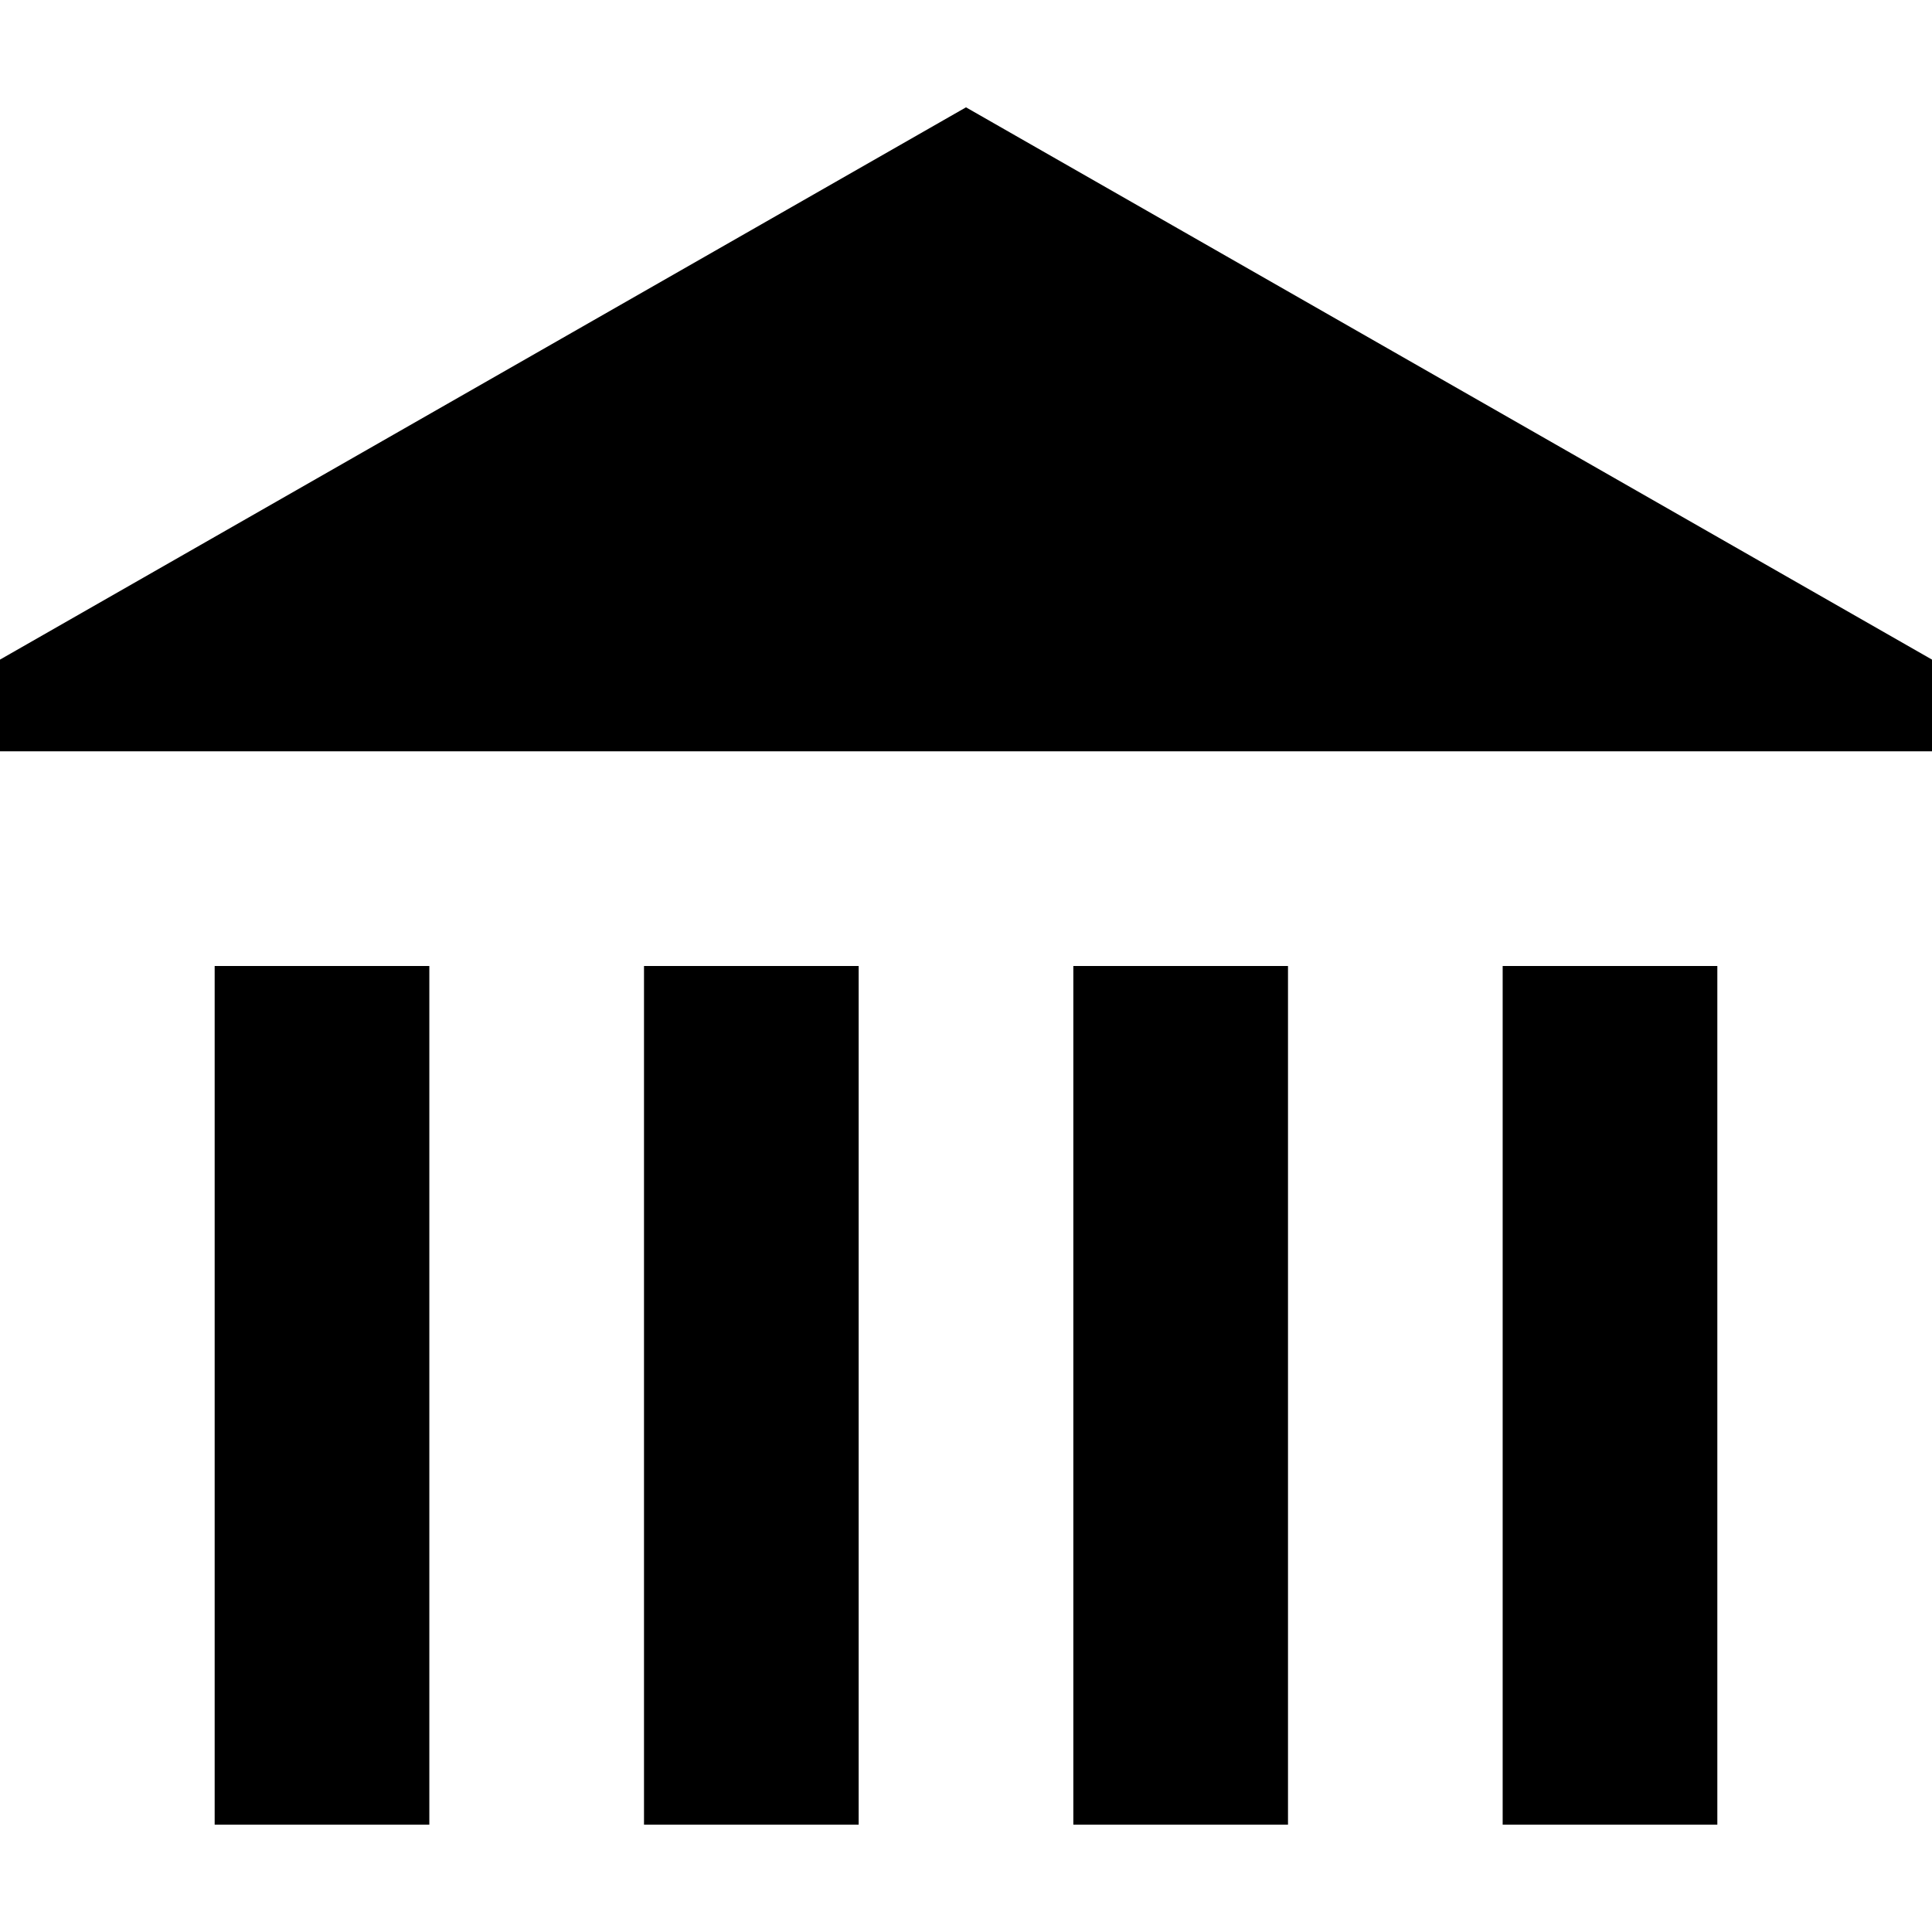
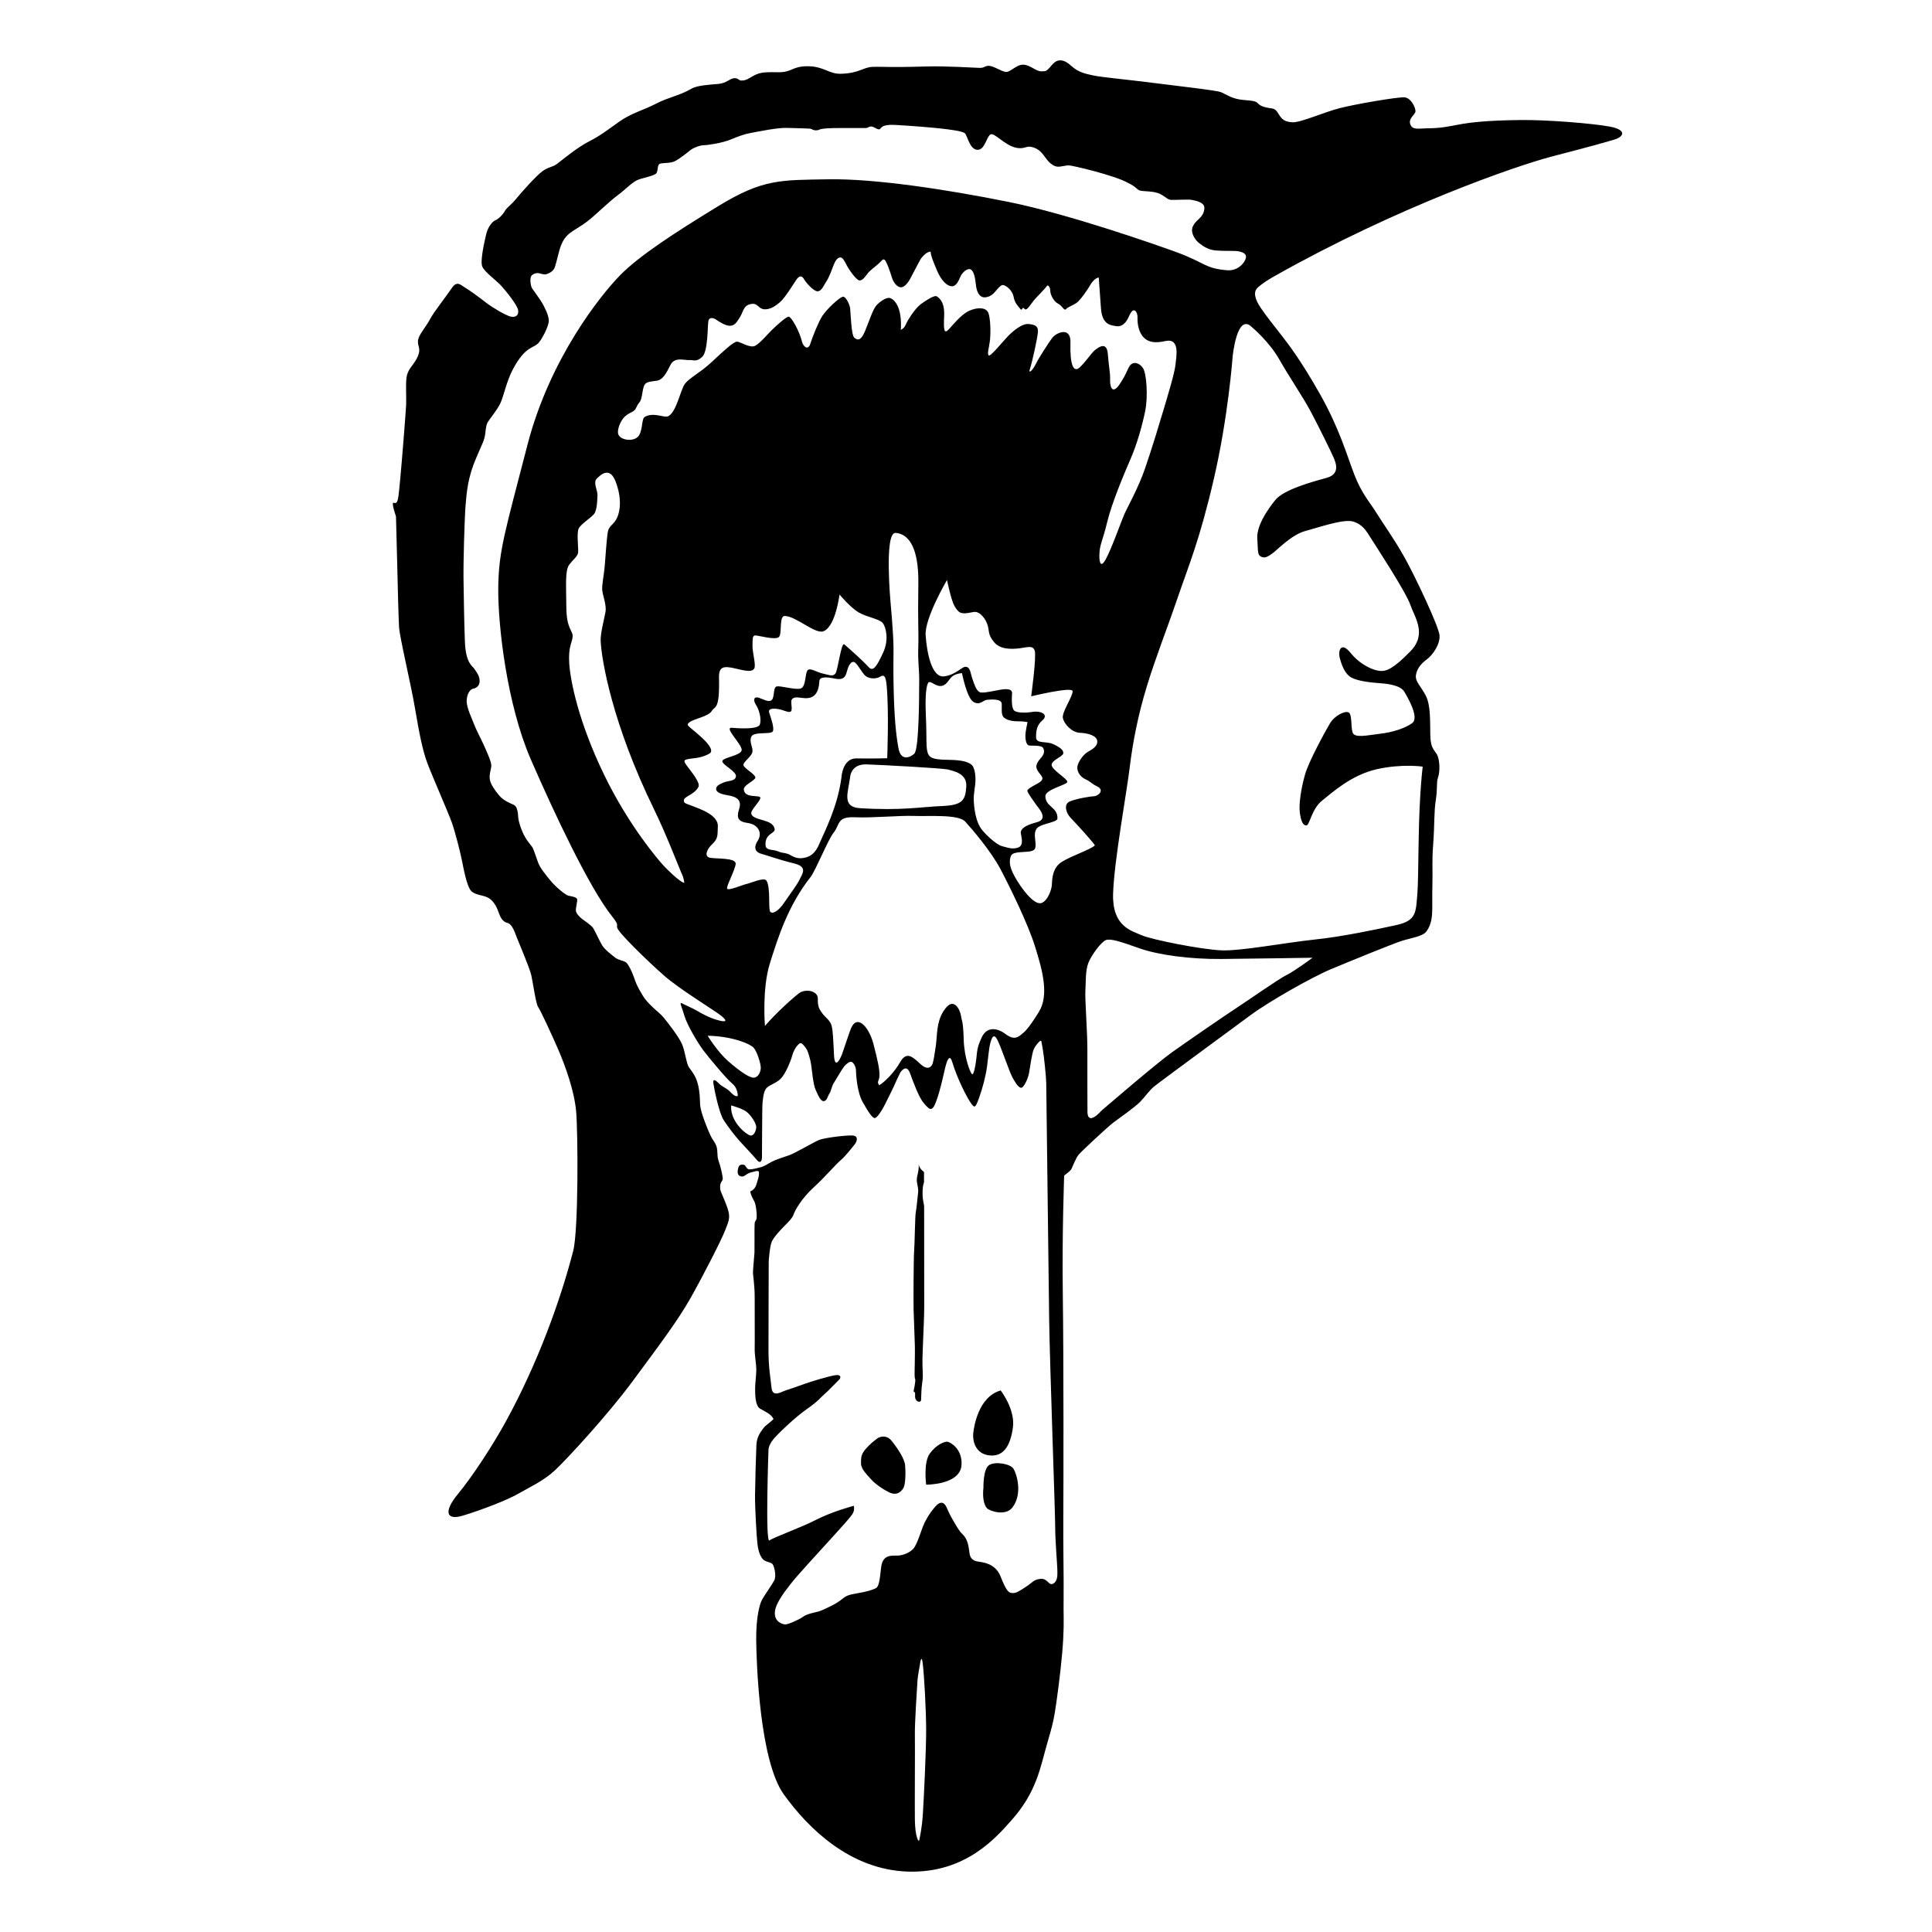
- <svg xmlns="http://www.w3.org/2000/svg" width="100%" height="100%" viewBox="0 0 512 512" version="1.1" xml:space="preserve" style="fill-rule:evenodd;clip-rule:evenodd;stroke-linejoin:round;stroke-miterlimit:1.414;">
+ <svg xmlns="http://www.w3.org/2000/svg" width="100%" height="100%" viewBox="0 0 512 512" version="1.1" xml:space="preserve" style="fill-rule:evenodd;clip-rule:evenodd;stroke-linejoin:round;stroke-miterlimit:2;">
  <rect id="safari-pinned-tab" x="0" y="0" width="512" height="512" style="fill:none;" />
-   <clipPath id="_clip1">
-     <rect x="0" y="0" width="512" height="512" />
-   </clipPath>
-   <g clip-path="url(#_clip1)">
-     <path id="OLL-logo" d="M56.889,483.556l56.889,0l0,-227.556l-56.889,0l0,227.556Zm113.778,0l56.889,0l0,-227.556l-56.889,0l0,227.556Zm113.777,0l56.889,0l0,-227.556l-56.889,0l0,227.556Zm113.778,0l56.889,0l0,-227.556l-56.889,0l0,227.556Zm-142.222,-455.112l-256,146.36l0,24.307l512,0l0,-24.307l-256,-146.36Z" style="fill-rule:nonzero;" />
+   <g id="safari-pinned-tab1">
+     <path id="LCO-black" d="M337.915,73.092c-1.461,0.824 -3.171,1.844 -4.558,3.077c-1.387,1.233 -0.701,3.206 0.674,5.296c1.376,2.089 3.492,4.711 5.384,7.147c1.893,2.435 5.257,6.733 10.422,15.884c5.165,9.15 7.12,16.215 9.082,21.301c1.961,5.086 4.151,7.356 5.776,10.007c1.625,2.651 4.728,6.932 7.504,11.886c2.777,4.953 9.157,18.405 9.3,20.745c0.142,2.341 -1.793,5.158 -3.44,6.357c-1.647,1.2 -2.672,2.68 -2.838,4.274c-0.166,1.593 1.3,2.74 2.634,5.308c1.334,2.569 1.109,7.034 1.188,10.372c0.078,3.337 0.824,3.731 1.673,5.047c0.848,1.315 0.981,4.614 0.339,6.367c-0.428,1.188 -0.061,2.797 -0.556,5.868c-0.495,3.072 -0.309,6.694 -0.686,11.636c-0.377,4.943 -0.093,6.441 -0.215,10.939c-0.175,6.458 0.5,9.31 -1.571,12.22c-0.964,1.356 -4.149,1.753 -6.541,2.52c-2.391,0.766 -13.558,5.318 -18.78,7.506c-5.222,2.188 -16.596,8.688 -21.266,12.152c-4.669,3.463 -24.236,17.802 -25.604,18.942c-1.368,1.14 -2.333,2.675 -3.694,4.063c-1.361,1.387 -5.387,4.22 -7.018,5.434c-1.63,1.214 -8.675,7.813 -9.312,8.601c-0.636,0.788 -1.576,3.123 -1.871,3.745c-0.295,0.623 -1.973,1.74 -1.938,1.776c0.036,0.036 -0.58,14.864 -0.346,31.712c0.233,16.849 0.186,52.434 0.129,58.892c-0.057,6.458 0.149,16.782 0.081,21.348c-0.068,4.566 0.151,6.133 -0.111,10.926c-0.263,4.794 -1.034,11.217 -1.737,16.215c-0.703,4.999 -0.958,6.096 -2.62,11.787c-1.662,5.692 -2.613,12.442 -9.401,20.004c-3.793,4.225 -11.923,14 -27.307,13.549c-15.385,-0.45 -26.532,-11.502 -32.965,-20.442c-6.433,-8.94 -7.264,-34.894 -7.324,-40.908c-0.06,-6.014 0.907,-9.49 1.497,-10.614c0.59,-1.124 2.682,-4.043 3.282,-5.201c0.601,-1.158 0.049,-3.655 -0.432,-4.292c-0.48,-0.637 -1.832,-0.526 -2.572,-1.324c-0.739,-0.797 -1.21,-2.144 -1.449,-4.097c-0.24,-1.953 -0.669,-9.697 -0.637,-12.874c0.031,-3.176 0.25,-11.083 0.365,-13.32c0.115,-2.236 1.143,-3.468 1.815,-4.389c0.672,-0.921 1.826,-1.483 2.729,-2.508c-0.751,-1.374 -2.187,-1.902 -3.588,-2.727c-1.4,-0.825 -1.295,-4.473 -1.294,-5.551c0,-1.079 0.322,-3.459 0.315,-4.811c-0.006,-1.352 -0.481,-4.049 -0.433,-5.489c0.048,-1.441 -0.017,-9.897 -0.001,-13.437c0.016,-3.539 -0.472,-5.948 -0.45,-6.944c0.023,-0.996 0.353,-4.215 0.397,-5.193c0.043,-0.978 -0.034,-6.415 0.03,-7.325c0.063,-0.91 0.037,-0.625 0.416,-1.288c0.379,-0.663 -0.049,-3.974 -0.419,-4.736c-0.369,-0.762 -0.884,-1.478 -1.16,-2.781c1.593,-0.634 1.67,-2.154 1.941,-2.838c0.27,-0.683 0.516,-2.029 0.318,-2.42c-0.198,-0.392 -1.331,0.057 -2.008,0.2c-0.678,0.143 -1.247,0.568 -1.757,0.904c-0.51,0.336 -1.297,0.218 -1.607,-0.256c-0.311,-0.474 -0.264,-1.204 0.016,-2.053c0.28,-0.848 1.466,-0.741 1.744,-0.411c0.278,0.33 0.484,1.014 1.157,1.032c0.674,0.019 2.323,-0.384 3.153,-0.624c0.83,-0.24 1.772,-0.86 2.703,-1.377c0.932,-0.517 3.456,-1.364 4.744,-1.782c1.288,-0.419 6.437,-3.431 7.786,-3.994c1.349,-0.563 6.516,-1.233 8.718,-1.217c2.202,0.015 1.144,1.969 0.738,2.426c-0.406,0.456 -2.374,3.067 -3.655,4.122c-1.281,1.054 -4.022,4.322 -7.251,7.29c-3.229,2.968 -4.949,6.157 -5.223,7.059c-0.273,0.903 -1.352,1.992 -2.34,2.973c-0.987,0.98 -2.898,3.023 -3.455,4.262c-0.557,1.238 -0.815,5.166 -0.815,5.166c0,0 -0.072,18.987 -0.064,23.663c0.008,4.675 0.55,7.384 0.813,9.955c0.263,2.57 2.596,1.035 3.569,0.71c0.974,-0.326 3.666,-1.216 5.033,-1.739c1.367,-0.523 6.948,-2.23 8.488,-2.379c1.54,-0.15 1.209,0.865 0.799,1.228c-0.41,0.363 -2.936,3.051 -3.841,3.792c-0.905,0.74 -1.587,1.846 -4.617,3.927c-3.03,2.081 -8.044,6.838 -9.131,8.282c-1.087,1.445 -1.108,2.457 -1.108,2.457c0,0 -0.907,25.001 0.258,24.134c1.165,-0.866 8.111,-3.297 12.412,-5.501c4.3,-2.205 9.957,-3.692 9.957,-3.692c0,0 0.161,0.998 -0.083,1.563c-0.245,0.565 -0.05,0.673 -5.148,6.245c-5.099,5.573 -10.127,11.087 -11.354,12.702c-1.226,1.615 -4.182,5.106 -4.359,7.685c-0.176,2.58 2.024,3.225 2.769,3.249c0.744,0.024 3.824,-1.338 4.753,-2.062c0.93,-0.723 3.321,-1.16 4.092,-1.373c0.729,-0.202 2.543,-1.064 3.619,-1.62c3.56,-1.84 2.502,-2.495 6.149,-3.111c3.399,-0.575 4.435,-0.985 5.328,-1.407c0.893,-0.423 1.058,-2.077 1.46,-5.574c0.401,-3.498 2.88,-3.04 4.342,-3.088c1.463,-0.049 3.207,-0.763 4.172,-1.803c0.965,-1.04 2.081,-4.702 2.528,-5.839c0.447,-1.137 1.525,-3.388 3.417,-5.459c1.891,-2.07 2.746,-0.053 3.052,0.691c0.306,0.743 0.953,2.074 1.706,3.328c0.753,1.254 1.356,2.452 2.3,3.362c1.376,1.326 1.627,2.912 1.901,5.075c0.273,2.164 2.005,2.175 2.83,2.313c0.824,0.137 4.077,0.5 5.379,3.807c1.712,4.349 2.283,4.415 3.269,4.45c0.986,0.035 1.934,-0.661 3.59,-1.739c1.655,-1.078 1.893,-1.836 3.771,-2.03c1.878,-0.195 2.127,1.948 3.353,1.266c1.226,-0.682 1.108,-2.345 1.082,-3.747c-0.026,-1.402 -0.562,-7.372 -0.574,-11.475c-0.013,-4.103 -1.435,-43.233 -1.593,-54.653c-0.159,-11.421 -0.762,-61.509 -0.778,-62.9c-0.017,-1.392 -0.582,-7.043 -0.948,-9.062c-0.366,-2.019 -0.297,-2.112 -0.606,-1.999c-0.308,0.113 -1.314,1.229 -1.769,2.27c-0.454,1.041 -0.936,4.552 -1.225,6.208c-0.288,1.657 -1.327,3.632 -1.908,3.912c-0.58,0.28 -1.418,-0.723 -2.428,-2.573c-1.009,-1.851 -2.825,-7.558 -4.016,-9.989c-1.191,-2.43 -1.723,0.124 -1.962,0.919c-0.24,0.796 -0.494,3.481 -0.821,6.01c-0.327,2.529 -1.199,5.849 -2.149,8.453c-0.951,2.604 -1.143,2.669 -2.15,1.255c-1.008,-1.415 -3.557,-6.32 -4.928,-10.861c-0.624,-2.065 -1.306,-0.833 -1.889,1.614c-0.583,2.447 -1.291,5.942 -2.397,8.914c-1.106,2.973 -1.845,1.953 -3.17,0.474c-1.324,-1.48 -2.78,-5.421 -3.72,-8.011c-0.941,-2.589 -2.394,-0.551 -2.64,-0.105c-0.246,0.446 -1.369,2.906 -1.765,3.799c-0.395,0.893 -1.951,3.974 -2.472,4.988c-0.521,1.014 -1.784,3.095 -2.449,3.178c-0.665,0.084 -1.75,-1.644 -3.238,-4.255c-1.488,-2.612 -1.771,-7.492 -1.777,-8.425c-0.007,-0.933 -0.642,-2.042 -1.17,-2.215c-0.529,-0.173 -1.521,0.663 -1.978,1.247c-0.457,0.585 -2.313,3.675 -2.819,4.531c-0.506,0.856 -0.594,1.954 -1.084,2.669c-0.49,0.716 -0.605,1.918 -1.49,1.969c-0.885,0.051 -1.52,-1.664 -2.165,-3.046c-0.646,-1.383 -0.978,-5.52 -1.203,-6.882c-0.225,-1.362 -0.826,-3.215 -1.068,-3.668c-0.243,-0.452 -1.187,-1.76 -1.65,-1.786c-0.463,-0.025 -1.679,1.279 -2.227,3.205c-0.547,1.926 -1.807,4.806 -2.912,6.043c-1.105,1.238 -2.617,1.607 -3.683,2.441c-1.065,0.834 -1.132,2.767 -1.308,4.161c-0.132,1.044 -0.104,13.618 -0.15,14.518c-0.072,1.421 -0.766,1.348 -1.383,0.568c-0.698,-0.881 -3.063,-3.357 -4.429,-4.87c-1.367,-1.513 -3.082,-3.734 -4.316,-5.624c-1.235,-1.889 -2.499,-8.096 -2.735,-9.708c-0.237,-1.611 0.764,-0.718 1.374,-0.118c0.61,0.601 0.738,0.676 1.807,1.307c1.069,0.631 1.074,0.866 1.651,1.376c0.578,0.511 0.916,0.847 1.622,0.741c0.019,-0.424 -0.084,-2.224 -1.502,-3.347c-1.418,-1.122 -6.23,-6.905 -7.683,-8.849c-1.453,-1.943 -4.239,-6.638 -4.945,-9.049c-0.706,-2.411 -1.463,-3.768 -0.685,-3.347c0.777,0.422 2.956,1.342 4.149,2.056c2.665,1.594 4.765,2.32 6.131,2.605c1.365,0.285 1.893,0.037 0.07,-1.408c-1.822,-1.446 -10.902,-6.933 -15.063,-10.587c-4.162,-3.653 -10.238,-9.625 -11.839,-11.723c-1.601,-2.097 0.622,-0.784 -1.93,-3.961c-5.909,-7.359 -15.221,-27.051 -21.56,-41.639c-6.339,-14.587 -8.719,-35.54 -8.619,-45.407c0.101,-9.868 1.775,-14.825 7.737,-37.909c5.962,-23.085 19.573,-39.889 24.574,-44.986c5.002,-5.098 14.36,-11.199 26.112,-18.366c11.752,-7.168 16.431,-6.818 28.958,-7.038c12.528,-0.221 31.746,2.755 47.767,5.976c16.022,3.221 39.451,11.455 44.493,13.299c7.766,2.84 7.5,4.332 13.528,4.829c2.965,0.245 4.863,-2.189 4.983,-3.46c0.119,-1.27 -1.715,-1.505 -2.29,-1.612c-0.575,-0.107 -3.846,0.008 -5.788,-0.176c-1.941,-0.184 -3.276,-1.133 -4.287,-1.904c-1.01,-0.77 -1.968,-2.266 -1.936,-3.518c0.032,-1.253 1.152,-2.32 1.791,-2.899c0.639,-0.579 1.533,-1.61 1.482,-3.065c-0.052,-1.455 -2.612,-1.87 -3.439,-2.029c-0.828,-0.159 -4.45,0.062 -5.377,0.011c-0.927,-0.051 -1.242,-0.677 -2.877,-1.547c-1.634,-0.87 -4.571,-0.649 -5.399,-0.926c-0.828,-0.277 -0.982,-1.011 -3.098,-1.999c-3.373,-1.99 -14.884,-4.689 -15.774,-4.677c-0.89,0.011 -2.069,0.411 -2.938,0.351c-0.868,-0.06 -1.792,-0.73 -2.373,-1.352c-1.266,-1.355 -1.947,-3.32 -4.503,-3.867c-1.29,-0.276 -1.464,0.25 -2.884,0.315c-3.233,0.148 -6.215,-3.435 -7.601,-3.698c-1.387,-0.263 -1.645,4.105 -3.793,4.133c-2.147,0.028 -2.704,-3.771 -3.42,-4.388c-0.715,-0.616 -4.237,-1.013 -6.35,-1.256c-2.114,-0.243 -7.974,-0.733 -12.074,-0.948c-4.099,-0.215 -3.66,1.094 -4.25,1.167c-0.59,0.073 -1.435,-0.735 -2.1,-0.758c-0.665,-0.023 -0.829,0.39 -1.441,0.405c-0.612,0.016 -0.339,-0.006 -6.656,0.003c-6.318,0.008 -5.251,0.485 -6.283,0.598c-1.031,0.113 -1.322,-0.396 -1.972,-0.438c-0.65,-0.042 -3.601,-0.135 -6.141,-0.194c-2.54,-0.058 -7.487,0.983 -9.373,1.321c-1.887,0.339 -3.47,0.968 -5.53,1.806c-2.059,0.838 -5.662,1.423 -6.949,1.455c-1.287,0.032 -2.988,0.802 -3.671,1.36c-0.682,0.559 -2.952,2.376 -4.107,2.909c-1.155,0.534 -2.647,0.373 -3.74,0.594c-1.094,0.222 -0.483,2.031 -1.223,2.683c-0.739,0.652 -3.4,1.089 -4.832,1.654c-1.433,0.564 -3.459,2.727 -5.203,3.994c-1.744,1.266 -4.076,3.497 -6.537,5.663c-2.461,2.167 -3.631,2.676 -5.536,3.938c-1.905,1.262 -2.541,2.535 -3.056,3.789c-0.516,1.255 -1.182,4.478 -1.617,5.717c-0.434,1.239 -1.616,1.656 -2.217,1.876c-0.602,0.221 -1.525,-0.152 -2.056,-0.256c-0.531,-0.103 -1.552,0.111 -1.976,0.746c-0.423,0.634 -0.213,2.651 0.227,3.292c0.441,0.642 1.976,2.753 2.52,3.641c0.544,0.889 1.92,3.441 1.896,4.944c-0.024,1.502 -2.046,5.432 -3.05,6.161c-1.004,0.73 -0.758,0.429 -2.08,1.247c-1.323,0.818 -2.802,2.393 -4.47,5.594c-1.668,3.201 -2.363,7.048 -3.266,8.897c-0.903,1.849 -2.747,3.998 -3.341,5.001c-0.595,1.002 -0.502,3.027 -0.875,4.181c-0.373,1.153 0.182,-0.1 -2.088,5.078c-2.271,5.177 -2.606,9.197 -2.888,12.707c-0.283,3.511 -0.627,15.287 -0.547,19.79c0.081,4.502 0.145,10.729 0.366,16.427c0.222,5.697 2.06,6.457 2.442,7.064c0.383,0.606 1.424,1.772 1.46,3.214c0.035,1.442 -0.958,2.005 -1.702,2.123c-0.743,0.119 -1.672,1.274 -1.729,3.172c-0.057,1.899 1.47,4.913 1.951,6.24c0.482,1.327 1.644,3.472 2.416,5.169c0.772,1.698 2.217,4.814 2.163,5.813c-0.053,0.999 -0.62,2.381 -0.395,3.677c0.224,1.297 1.281,2.781 2.434,4.189c1.154,1.408 3.039,2.128 3.867,2.514c0.829,0.386 0.966,1.341 1.113,2.073c0.147,0.733 -0.133,1.598 0.991,4.516c1.124,2.918 2.59,4.054 2.987,4.883c0.396,0.829 0.847,2.35 1.409,3.85c0.562,1.5 1.929,3.118 3.281,4.78c1.353,1.662 3.984,3.826 4.725,3.986c0.74,0.16 2.251,0.344 2.338,0.971c0.088,0.628 -0.417,2.276 -0.34,3.026c0.077,0.75 1.008,1.629 1.447,2.012c0.438,0.384 2.641,1.785 3.152,2.603c0.512,0.819 1.697,3.464 2.38,4.575c0.683,1.112 2.608,2.577 3.471,3.25c0.864,0.672 2.308,0.809 2.863,1.261c0.556,0.452 1.426,2.127 2.013,3.759c0.586,1.632 0.71,2.231 2.331,4.916c1.62,2.685 4.481,4.536 5.599,5.92c1.117,1.384 4.071,5.107 4.907,7.136c0.836,2.029 1.088,5.02 1.829,6.095c0.52,0.756 1.293,1.589 1.923,3.136c0.63,1.547 0.925,3.787 0.954,5.424c0.029,1.637 0.069,2.709 1.667,6.781c1.598,4.073 1.701,3.48 2.477,4.962c0.775,1.481 0.236,2.915 0.806,4.453c0.57,1.539 1.068,3.976 1.109,4.651c0.041,0.676 -0.749,1.008 -0.699,2.187c0.049,1.18 -0.155,0.384 1.401,4.2c1.555,3.817 1.039,4.494 -0.033,7.272c-1.072,2.777 -5.907,12.18 -9.268,18.145c-3.362,5.965 -8.699,13.007 -15.315,21.967c-6.617,8.959 -17.4,20.622 -20.523,23.539c-3.123,2.918 -6.798,4.518 -9.741,6.235c-2.943,1.717 -9.863,4.354 -14.714,5.822c-4.347,1.315 -5.213,-0.986 -1.282,-5.751c3.931,-4.764 9.291,-12.991 12.764,-19.343c8.328,-15.233 14.374,-31.858 17.773,-45.077c1.424,-5.539 1.269,-31.59 0.769,-37.047c-0.5,-5.458 -2.92,-12.09 -4.648,-16.099c-1.729,-4.008 -4.813,-10.67 -5.414,-11.481c-0.602,-0.812 -1.399,-6.586 -1.813,-8.428c-0.414,-1.843 -3.476,-9.067 -3.901,-10.143c-0.424,-1.076 -1.154,-3.446 -2.43,-3.713c-1.276,-0.268 -1.92,-1.591 -2.298,-2.706c-0.379,-1.115 -1.099,-2.8 -2.446,-3.753c-1.346,-0.953 -3.617,-0.781 -4.83,-1.982c-1.213,-1.201 -2.072,-6.137 -2.526,-8.341c-0.455,-2.205 -1.708,-7.173 -2.583,-9.687c-0.876,-2.514 -5.319,-12.623 -6.547,-15.915c-1.229,-3.293 -2.083,-7.565 -3.241,-14.39c-1.159,-6.825 -4.103,-18.942 -4.249,-21.689c-0.147,-2.748 -0.326,-9.765 -0.44,-14.947c-0.114,-5.182 -0.37,-14.317 -0.37,-14.317c-0,-0 -1.346,-3.845 -0.613,-3.609c0.732,0.237 1.02,-0.059 1.267,-1.793c0.247,-1.735 0.743,-7.567 0.915,-9.568c0.173,-2 1.028,-12.612 1.123,-14.579c0.096,-1.968 -0.211,-6.355 0.208,-7.836c0.419,-1.48 1.037,-2.063 1.644,-2.943c0.607,-0.879 1.243,-1.735 1.57,-3.116c0.327,-1.382 -0.696,-2.244 -0.12,-3.814c0.575,-1.57 2.058,-3.132 3.062,-5.063c1.005,-1.93 4.355,-6.106 5.745,-8.204c1.389,-2.098 2.492,-0.688 3.497,-0.12c1.004,0.567 3.797,2.596 5.498,3.937c1.701,1.34 5.196,3.387 6.531,3.736c1.336,0.349 2.307,-0.314 2.035,-1.738c-0.273,-1.423 -3.31,-5.12 -4.501,-6.447c-1.191,-1.326 -4.322,-3.552 -4.977,-5.015c-0.656,-1.463 0.592,-6.754 1.021,-8.605c0.429,-1.851 1.583,-3.358 2.397,-3.683c0.814,-0.326 2.007,-1.475 2.523,-2.436c0.517,-0.96 1.578,-1.519 3.015,-3.273c1.437,-1.754 5.331,-6.12 6.97,-7.315c1.639,-1.195 2.568,-0.957 3.961,-2.008c1.393,-1.051 5.156,-4.222 8.305,-5.836c3.15,-1.615 4.769,-2.93 8.073,-5.272c3.304,-2.342 6.469,-3.052 9.757,-4.773c3.288,-1.72 6.263,-2.13 9.423,-3.989c1.516,-0.891 4.933,-1.052 7.093,-1.249c2.159,-0.196 2.992,-1.402 4.147,-1.514c1.155,-0.111 1.233,0.628 1.987,0.619c0.754,-0.01 1.26,-0.131 2.248,-0.729c2.46,-1.489 3.293,-1.532 7.325,-1.473c4.033,0.059 3.623,-1.566 7.905,-1.589c4.333,-0.023 5.636,2.064 8.821,1.994c4.903,-0.109 5.953,-1.746 8.473,-1.834c2.52,-0.087 4.272,0.196 14.154,-0.098c5.428,-0.162 12.67,0.343 14.132,0.372c1.462,0.029 1.31,-0.563 2.523,-0.545c1.214,0.018 3.159,1.413 4.405,1.605c1.246,0.193 2.747,-1.868 4.575,-1.91c1.827,-0.041 3.453,1.751 4.827,1.76c1.374,0.01 1.423,0.049 2.933,-1.732c1.509,-1.781 3.207,-1.433 5.085,0.293c1.877,1.725 3.858,2.124 6.027,2.575c2.17,0.452 9.223,1.095 15.648,1.924c6.426,0.83 16.755,1.963 18.013,2.471c1.258,0.509 2.853,1.783 5.784,2.04c2.931,0.256 3.414,0.314 4.072,1.006c0.659,0.692 2.006,1.065 3.327,1.208c1.32,0.143 1.561,0.744 2.251,1.814c0.69,1.069 1.422,1.816 3.541,1.907c2.12,0.092 8.164,-2.624 12.394,-3.723c4.229,-1.099 15.554,-3.031 17.247,-2.889c1.693,0.142 2.878,2.582 2.91,3.614c0.032,1.033 -1.926,1.831 -1.387,3.485c0.539,1.654 2.314,1.127 4.146,1.12c8.554,-0.034 6.83,-2.019 25.283,-2.206c6.875,-0.07 18.797,0.878 23.436,1.74c4.64,0.862 3.728,2.691 1.281,3.427c-2.447,0.737 -6.835,1.973 -16.4,4.443c-9.566,2.47 -41.161,13.418 -73.559,31.674Zm-86.246,128.279c3.639,0.06 5.043,0.653 5.84,1.329c0.682,0.579 1.032,2.363 1.002,4.042c-0.029,1.678 -0.524,3.53 -0.456,5.279c0.067,1.748 0.391,5.823 2.343,8.092c1.953,2.269 4.241,3.957 5.232,4.152c0.991,0.195 2.616,0.979 4.261,0.317c1.645,-0.662 0.598,-3.271 0.627,-4.012c0.03,-0.741 0.812,-1.789 4.175,-2.646c3.364,-0.857 0.553,-3.734 -0.153,-4.734c-0.706,-1.001 -2.296,-3.159 -2.278,-3.651c0.018,-0.491 1.641,-1.299 2.203,-1.619c0.562,-0.32 1.709,-0.828 1.786,-1.592c0.076,-0.764 -1.525,-1.825 -1.607,-3.07c-0.083,-1.245 1.336,-2.406 1.663,-2.984c0.328,-0.578 0.586,-1.218 0.123,-2.064c-0.463,-0.845 -3.326,-0.48 -3.849,-0.685c-0.523,-0.205 -0.858,-1.203 -0.837,-2.642c0.016,-1.155 0.567,-3.51 0.567,-3.51c-0,0 -1.055,-0.231 -2.342,-0.213c-1.287,0.018 -2.783,-0.152 -3.776,-0.89c-0.992,-0.738 -0.66,-2.282 -0.721,-3.742c-0.061,-1.459 -2.959,-1.138 -3.929,-1.068c-0.97,0.07 -1.944,1.639 -3.646,0.498c-1.702,-1.14 -2.969,-7.579 -2.969,-7.579c-0,-0 -1.716,0.103 -2.651,0.944c-0.936,0.841 -1.441,2.425 -3.028,2.478c-1.586,0.053 -2.864,-1.793 -3.351,-0.715c-0.644,1.428 -0.712,5.057 -0.511,9.277c0.485,10.201 -1.217,10.885 6.282,11.008Zm-48.946,70.522c2.744,-3.269 7.305,-7.354 9.002,-8.659c1.697,-1.304 5.079,-0.692 5.011,1.444c-0.068,2.135 0.432,2.838 1.217,3.911c0.785,1.072 2.025,1.79 2.411,3.156c0.385,1.366 0.451,3.885 0.66,7.933c0.209,4.047 1.81,0.698 2.265,-0.718c0.454,-1.417 1.761,-5.095 1.966,-5.73c1.615,-4.997 4.983,-1.232 6.193,3.344c1.209,4.576 1.699,7.006 1.616,8.56c-0.084,1.553 -0.801,1.361 -0.068,2.483c1.35,-0.843 3.828,-3.123 5.552,-6.14c1.723,-3.017 3.344,-1.355 5.409,0.531c2.064,1.887 3.023,0.556 3.242,-0.286c0.219,-0.842 0.412,-1.814 0.803,-4.559c0.391,-2.744 0.121,-6.088 1.949,-9.068c2.874,-4.685 4.595,-0.062 4.739,1.183c0.145,1.244 0.562,1.073 0.697,6.125c0.134,5.053 1.883,9.321 2.286,9.289c0.403,-0.032 0.775,-1.835 1.039,-3.919c0.264,-2.083 0.122,-3.048 1.476,-5.903c1.355,-2.854 4.043,-2.525 6.3,-0.83c2.256,1.694 3.328,0.814 4.26,0.041c0.933,-0.773 1.731,-1.376 4.545,-5.876c2.814,-4.5 0.921,-11.204 -0.976,-17.306c-1.896,-6.101 -6.615,-15.69 -9.148,-20.508c-2.534,-4.818 -7.543,-10.652 -9.368,-12.656c-1.826,-2.005 -9.669,-1.353 -13.545,-1.504c-3.877,-0.151 -10.961,0.563 -15.743,0.355c-4.783,-0.208 -3.857,1.914 -5.613,4.103c-1.464,1.824 -4.81,10.116 -6.075,11.715c-5.982,7.562 -8.654,16.054 -10.795,22.885c-2.141,6.831 -1.307,16.604 -1.307,16.604Zm-8.96,21.048c-0.314,4.461 4.165,7.823 5.093,7.98c0.928,0.157 1.511,-1.239 1.558,-2.206c0.047,-0.967 -1.357,-3.101 -2.499,-4.027c-1.142,-0.927 -4.152,-1.747 -4.152,-1.747Zm43.028,-121.296c0.008,2.565 -0.088,5.325 0.024,10.41c0.175,7.956 0.601,12.52 1.292,16.246c0.692,3.726 3.335,2.224 4.14,1.488c0.806,-0.736 1.007,-5.38 1.159,-8.404c0.151,-3.023 0.187,-8.233 0.195,-11.227c0.007,-2.994 -0.378,-4.464 -0.246,-8.677c0.132,-4.214 -0.155,-6.168 0.014,-16.677c0.169,-10.51 -3.029,-13.402 -6.054,-13.573c-3.025,-0.171 -1.308,18.44 -1.308,18.44c0,0 0.772,8.319 0.784,11.974Zm55.148,122.661c-0,-0 14.367,-12.387 18.706,-15.48c4.339,-3.092 14.796,-10.265 17.288,-11.873c2.492,-1.609 10.893,-7.522 13.039,-8.572c2.145,-1.05 6.866,-4.573 6.866,-4.573c0,-0 -15.859,0.257 -24.123,0.333c-8.264,0.076 -16.737,-1.048 -21.788,-2.841c-5.05,-1.793 -7.596,-2.624 -8.839,-2.174c-1.244,0.451 -3.861,4.009 -4.665,6.059c-0.804,2.05 -0.652,5.161 -0.788,7.422c-0.136,2.261 0.557,11.135 0.53,15.524c-0.026,4.389 0.024,16.424 0.024,16.424c0,-0 -0.263,4.124 3.75,-0.249Zm-104.405,-19.827c-0,-0 2.555,4.235 5.568,6.853c3.014,2.618 5.493,4.301 6.661,4.261c1.169,-0.039 1.814,-1.491 1.854,-2.56c0.039,-1.068 -0.993,-4.38 -1.899,-5.385c-0.906,-1.005 -5.596,-3.034 -12.184,-3.169Zm36.218,-103.706c2.214,1.901 5.244,4.668 6.479,6.052c1.235,1.384 2.325,-0.647 3.844,-3.95c1.519,-3.303 0.752,-6.643 -0.139,-7.756c-0.892,-1.114 -4.069,-1.518 -6.294,-2.776c-2.225,-1.258 -5.165,-4.789 -5.165,-4.789c-0,-0 -0.999,8.372 -4.209,9.721c-2.172,0.913 -7.233,-3.965 -10.303,-4.037c-1.575,-0.037 -0.64,4.657 -1.533,5.559c-0.892,0.902 -5.163,-0.332 -6.149,-0.392c-0.986,-0.06 -0.804,1.002 -0.86,2.72c-0.056,1.719 1.013,5.25 0.446,6.06c-0.567,0.811 -1.568,0.807 -4.873,-0c-3.306,-0.808 -4.521,-0.504 -4.452,2.393c0.206,8.731 -1.087,7.436 -1.938,8.866c-0.851,1.429 -4.806,2.074 -5.899,2.973c-1.093,0.898 -0.333,0.734 3.308,4.086c3.642,3.351 2.144,4.096 2.144,4.096c0,0 -1.405,1.049 -4.262,1.355c-2.857,0.305 -2.942,0.488 -1.895,1.938c1.047,1.45 3.701,4.541 3.091,5.656c-1.139,2.082 -3.7,2.478 -3.846,3.443c-0.147,0.966 0.597,0.922 2.268,1.613c1.671,0.691 6.941,2.301 6.718,5.455c-0.135,1.904 0.238,3.041 -1.403,4.564c-1.64,1.523 -2.251,3.391 -0.645,3.7c1.605,0.309 6.939,-0.053 6.774,1.619c-0.165,1.673 -2.44,5.731 -2.276,6.511c0.163,0.78 4.135,-1.001 5.24,-1.218c1.106,-0.217 4.588,-1.85 5.198,-0.859c1.17,1.901 0.4,7.635 1.021,8.274c0.62,0.638 2.144,-0.134 3.795,-2.6c1.652,-2.465 3.253,-4.468 3.983,-6.004c0.731,-1.537 2.2,-3.357 -1.545,-4.247c-3.746,-0.891 -7.364,-2.216 -8.537,-2.506c-1.172,-0.291 -2.477,-1.208 -1.055,-3.447c1.422,-2.238 0.008,-4.37 -2.568,-4.735c-2.576,-0.364 -3.115,-1.306 -2.342,-3.704c0.772,-2.399 -0.582,-3.265 -3.148,-3.678c-2.566,-0.414 -3.029,-1.182 -2.927,-1.806c0.101,-0.624 0.57,-0.958 1.888,-1.526c1.317,-0.569 3.2,-0.308 3.347,-1.668c0.147,-1.361 -3.879,-3.149 -3.591,-4.089c0.288,-0.94 4.858,-1.387 5.108,-2.822c0.25,-1.434 -4.891,-6.163 -2.574,-5.948c1.01,0.093 6.895,0.588 7.391,-0.867c0.497,-1.455 -0.183,-3.901 -1.006,-5.173c-0.823,-1.272 -0.595,-2.301 0.634,-1.946c1.23,0.356 2.792,1.406 3.551,0.596c0.76,-0.811 0.309,-3.122 1.193,-3.531c0.883,-0.409 5.713,1.225 6.782,0.337c1.069,-0.887 0.833,-3.874 1.498,-4.65c0.666,-0.777 2.373,0.522 4.103,0.883c1.731,0.362 2.497,0.822 3.224,0.041c0.728,-0.782 1.56,-8.514 2.406,-7.787Zm-0.749,35.19c0,-0 0.255,-5.063 4.007,-4.98c3.752,0.084 8.11,-0.037 8.11,-0.037c0,-0 0.505,-12.322 -0.155,-19.372c-0.321,-3.429 -1.188,-2.463 -2.051,-2.079c-0.863,0.385 -2.834,0.568 -3.927,-0.758c-1.093,-1.325 -2.035,-3.274 -2.807,-3.334c-0.771,-0.061 -1.4,1.237 -1.713,2.418c-0.314,1.181 -0.628,2.544 -3.154,2.026c-2.527,-0.517 -4.086,-0.499 -4.174,0.652c-0.088,1.15 -0.195,5.001 -4.238,4.49c-2.208,-0.279 -2.437,-0.21 -2.969,0.272c-0.531,0.481 0.047,2.048 -0.179,2.978c-0.227,0.929 -1.591,0.157 -2.758,-0.162c-1.167,-0.32 -3.612,-0.629 -3.153,0.771c0.459,1.401 1.474,4.232 0.928,5.02c-0.571,0.824 -4.996,-0.056 -5.654,1.341c-0.659,1.397 0.475,2.781 0.289,4.031c-0.187,1.25 -2.519,2.703 -2.389,3.531c0.131,0.828 3.206,2.452 3.165,3.278c-0.04,0.825 -3.171,1.965 -3.062,3.184c0.225,2.513 4.421,1.262 4.381,2.218c-0.04,0.957 -2.679,3.264 -2.403,4.219c0.563,1.942 5.749,1.269 6.191,4.032c0.198,1.233 -2.642,1.126 -2.412,4.314c0.107,1.474 2.063,1.041 3.324,1.604c1.262,0.563 2.143,0.312 3.294,1.006c1.15,0.693 2.156,0.941 3.342,0.752c1.187,-0.19 2.975,-0.604 4.285,-3.731c1.311,-3.126 4.84,-9.698 5.882,-17.684Zm20.788,235.177c-0,-0 -0.557,2.935 -0.631,4.005c-0.073,1.07 -0.774,11.519 -0.709,14.705c0.064,3.185 -0.063,18.16 0.001,22.515c0.064,4.355 1.021,6.159 1.189,5.186c0.167,-0.973 0.682,-3.019 0.929,-6.842c0.247,-3.823 0.899,-17.13 0.869,-22.496c-0.031,-5.366 -0.513,-14.086 -0.886,-17.223c-0.372,-3.138 -0.762,0.15 -0.762,0.15Zm-84.612,-271.265c-0.092,-1.921 0.917,-5.746 1.274,-7.651c0.356,-1.906 -0.799,-4.582 -0.867,-5.984c-0.069,-1.402 0.509,-4.208 0.673,-6.227c0.163,-2.018 0.534,-7.63 0.848,-9.188c0.315,-1.559 1.665,-1.836 2.474,-3.721c0.809,-1.885 1.208,-5.051 -0.387,-9.364c-1.595,-4.313 -4.059,-1.894 -5.065,-0.863c-1.005,1.031 0.276,3.138 0.21,4.341c-0.066,1.204 -0.054,4.061 -0.995,5.102c-0.942,1.041 -3.247,2.485 -3.941,3.648c-0.694,1.164 -0.014,5.573 -0.219,6.579c-0.205,1.006 -1.246,1.665 -2.348,3.136c-1.102,1.472 -0.797,5.23 -0.755,11.146c0.043,5.917 1.733,6.205 1.678,7.788c-0.055,1.583 -1.227,2.647 -0.899,7.305c0.327,4.658 2.494,15.474 9.21,29.345c6.715,13.872 14.702,22.936 15.655,23.994c0.954,1.059 4.487,4.55 5.63,4.715c-0.227,-1.637 -0.468,-1.892 -0.835,-2.764c-0.871,-2.071 -4.224,-10.67 -7.094,-16.528c-11.23,-22.921 -14.011,-39.896 -14.247,-44.809Zm91.78,-16.157c0,0 -5.965,10.143 -5.656,14.643c0.309,4.501 1.592,11.337 4.915,10.88c3.324,-0.458 4.726,-2.764 5.863,-2.518c1.136,0.247 1.087,1.741 1.677,3.372c0.591,1.631 1.1,3.349 2.312,3.435c1.211,0.086 3.93,-0.581 5.237,-0.78c1.307,-0.2 2.963,-0.271 2.895,0.977c-0.067,1.248 -0.213,3.972 0.604,4.614c0.818,0.641 3.199,0.586 4.737,0.329c2.367,-0.395 4.5,0.732 2.649,2.287c-1.297,1.09 -1.653,2.542 -1.625,4.407c0.027,1.865 2.657,0.948 4.561,1.84c1.905,0.892 2.768,1.627 2.65,2.469c-0.119,0.843 -3.148,1.787 -3.083,3.071c0.066,1.283 4.095,3.574 4.159,4.422c0.065,0.849 -5.84,1.964 -5.818,3.846c0.033,2.872 3.338,2.842 3.195,5.936c-0.046,0.994 -4.39,1.348 -5.388,2.51c-0.997,1.162 -0.453,2.77 -0.416,4.084c0.036,1.314 0.035,1.95 -2.046,2.159c-2.082,0.209 -4.157,0.002 -4.552,1.316c-0.396,1.314 -0.47,2.916 1.826,6.551c2.295,3.636 4.894,6.387 6.472,5.693c1.578,-0.694 2.539,-3.466 2.624,-4.715c0.085,-1.248 0.002,-4.467 2.601,-6.112c2.598,-1.645 7.495,-3.22 8.778,-4.367c0.229,-0.204 -5.327,-6.233 -6.428,-7.367c-1.102,-1.134 -1.969,-3.549 -0.198,-4.304c1.771,-0.756 5.414,-1.345 6.475,-1.391c1.06,-0.046 2.814,-1.585 0.834,-2.571c-1.981,-0.987 -1.597,-1.219 -3.15,-1.921c-1.553,-0.702 -2.469,-2.359 -2.076,-3.689c0.393,-1.331 1.597,-2.913 2.692,-3.563c1.094,-0.649 2.594,-1.4 2.51,-2.835c-0.085,-1.435 -2.349,-2.142 -4.586,-2.227c-2.237,-0.086 -4.267,-2.425 -4.538,-3.966c-0.27,-1.54 2.71,-5.811 2.589,-7.079c-0.122,-1.267 -10.98,1.378 -10.98,1.378c0,0 1.468,-10.716 0.92,-12.158c-0.548,-1.442 -1.886,-0.815 -4.039,-0.561c-2.152,0.253 -5.144,0.332 -6.735,-1.67c-1.592,-2.002 -1.193,-2.488 -1.62,-4.216c-0.428,-1.727 -2.065,-4.046 -3.778,-3.745c-1.712,0.301 -3.256,0.75 -4.179,-0.334c-0.923,-1.083 -1.479,-1.703 -2.884,-8.13Zm-25.68,52.328c-0.565,4.107 -2.213,7.833 2.62,8.131c11.262,0.693 16.193,-0.354 21.721,-0.569c5.527,-0.214 6.206,-1.566 6.454,-5.145c0.248,-3.578 -3.495,-4.11 -4.695,-4.497c-1.199,-0.386 -17.396,-1.239 -21.705,-1.394c-4.31,-0.155 -4.395,3.474 -4.395,3.474Zm-61.237,-90.59c1.032,1.402 4.393,1.589 5.365,-0.17c0.972,-1.758 0.605,-4.341 1.483,-4.82c2.523,-1.375 5.21,0.477 6.328,-0.225c2.155,-1.354 3.098,-6.933 4.293,-8.523c1.196,-1.589 3.964,-2.87 7.048,-5.732c3.084,-2.862 5.869,-5.516 6.795,-5.448c0.926,0.068 3.443,1.821 4.8,1.087c1.357,-0.734 3.513,-3.333 4.354,-4.133c0.842,-0.799 3.89,-3.717 4.563,-3.563c0.673,0.154 2.733,3.63 3.481,6.665c0.286,1.161 1.578,2.455 2.191,0.506c0.614,-1.948 2.128,-5.703 3.183,-7.376c1.054,-1.673 4.817,-5.278 5.608,-5.086c0.791,0.191 1.666,2.198 1.769,3.12c0.102,0.921 0.284,6.96 1.061,7.687c0.777,0.726 1.718,1.016 2.817,-1.559c1.099,-2.574 2.099,-5.866 3.072,-6.948c0.973,-1.083 2.682,-2.178 3.531,-1.981c0.848,0.197 3.341,1.806 2.947,8.471c1.289,-0.722 1.085,-1.229 1.997,-2.733c0.912,-1.504 2.191,-3.285 3.431,-4.191c1.239,-0.907 3.469,-2.34 4.07,-1.981c0.602,0.359 2.148,1.43 1.982,5.135c-0.165,3.706 -0.055,5.012 1.228,3.617c1.283,-1.396 3.477,-4.125 5.558,-4.984c2.082,-0.859 4.11,-0.849 4.82,0.416c0.711,1.265 0.779,5.783 0.489,7.817c-0.289,2.033 -0.733,3.275 -0.277,3.668c0.456,0.393 3.709,-3.677 5.037,-5.043c1.702,-1.751 3.927,-3.424 5.476,-3.28c1.549,0.143 2.623,0.426 2.521,2.076c-0.102,1.65 -1.625,8.447 -2.115,9.796c-0.49,1.349 0.512,0.778 1.542,-1.265c1.03,-2.042 3.476,-5.714 4.329,-6.892c1.058,-1.459 4.982,-3.128 4.859,1.143c-0.168,5.843 0.766,8.308 2.562,6.54c1.795,-1.768 3.025,-3.784 3.935,-4.491c0.91,-0.706 3.131,-2.428 3.404,0.995c0.274,3.423 0.674,5.144 0.608,6.791c-0.067,1.648 0.462,4.269 2.506,1.293c2.043,-2.975 2.171,-4.544 3.039,-5.285c0.867,-0.742 2.281,-0.372 3.191,1.019c0.911,1.391 1.358,7.424 0.568,11.323c-0.79,3.9 -2.187,8.828 -3.882,12.709c-1.695,3.88 -4.979,11.728 -6.158,16.602c-1.179,4.874 -1.888,5.895 -2.06,8.01c-0.173,2.116 0.072,4.768 1.595,2.07c1.523,-2.697 4.106,-10.021 4.946,-11.963c0.841,-1.941 3.644,-6.79 5.503,-12.165c1.859,-5.374 3.919,-12.218 4.903,-15.533c0.983,-3.314 2.95,-9.731 3.176,-11.979c0.226,-2.248 1.256,-7.14 -2.686,-6.279c-1.992,0.436 -4.739,0.789 -6.312,-1.693c-0.903,-1.424 -1.113,-3.254 -1.06,-4.546c0.054,-1.292 -0.953,-3.345 -2.225,-0.405c-1.273,2.941 -2.81,2.837 -3.765,2.638c-0.955,-0.199 -3.394,-0.204 -3.702,-4.689c-0.307,-4.485 -0.477,-6.918 -0.582,-8.115c-0.55,-0.073 -1.62,0.815 -2.279,2c-0.659,1.186 -2.629,4.02 -3.644,4.717c-1.015,0.696 -2.246,1.044 -2.751,1.63c-0.505,0.585 -0.971,-0.914 -2.126,-1.461c-1.154,-0.546 -2.062,-2.467 -2.047,-3.375c0.016,-0.908 -0.605,-1.858 -0.974,-1.213c-0.368,0.645 -2.75,2.887 -3.543,3.941c-0.793,1.053 -1.294,1.82 -1.753,2.112c-0.458,0.292 -0.657,-0.297 -0.916,-0.347c-0.26,-0.05 -0.259,0.971 -0.84,0.192c-0.581,-0.779 -1.372,-1.379 -1.705,-3.162c-0.333,-1.782 -2.132,-3.069 -2.853,-3.075c-0.72,-0.006 -1.838,1.638 -2.442,2.221c-0.605,0.583 -1.403,1.024 -2.409,1.046c-1.006,0.022 -2.048,-0.875 -2.301,-3.487c-0.252,-2.612 -0.839,-3.971 -1.697,-4.003c-0.858,-0.033 -1.938,1.001 -2.4,2.04c-0.463,1.039 -1.049,2.546 -2.268,2.513c-1.219,-0.033 -2.79,-1.421 -3.997,-4.349c-1.207,-2.929 -1.525,-3.669 -1.603,-4.809c-0.94,-0.119 -2.354,1.363 -2.799,2.214c-0.444,0.851 -1.932,3.587 -2.51,4.733c-0.578,1.146 -1.547,2.41 -2.472,2.487c-0.926,0.077 -2.029,-1.07 -2.487,-2.589c-0.458,-1.518 -1.487,-4.48 -1.983,-4.741c-0.497,-0.262 -0.729,0.376 -1.736,1.236c-1.007,0.861 -2.189,1.705 -2.729,2.44c-0.54,0.736 -1.357,1.909 -2.157,1.837c-0.801,-0.072 -2.662,-2.681 -3.337,-3.952c-0.674,-1.271 -1.099,-2.241 -1.829,-2.142c-0.73,0.1 -1.288,0.957 -1.78,2.261c-0.491,1.305 -1.091,2.985 -1.828,4.107c-0.738,1.122 -1.259,2.584 -2.333,2.601c-1.075,0.017 -3.131,-2.409 -3.559,-3.176c-0.429,-0.767 -1.11,-1.332 -2.111,0.191c-1,1.522 -2.833,4.477 -4.031,5.623c-1.197,1.146 -2.792,2.227 -4.376,2.131c-1.585,-0.095 -1.719,-1.605 -3.252,-1.439c-2.293,0.249 -2.22,1.806 -3.166,3.416c-0.945,1.61 -1.553,2.363 -2.718,2.394c-1.165,0.032 -2.973,-1.141 -3.6,-1.591c-0.626,-0.45 -1.858,-0.872 -2.111,0.311c-0.254,1.184 -0.049,8.028 -1.629,9.502c-1.58,1.475 -2.242,0.79 -3.496,0.864c-1.255,0.074 -3.855,-0.905 -4.932,1.298c-1.077,2.204 -1.793,3.282 -2.766,3.886c-0.973,0.604 -3.268,0.195 -4.02,1.267c-0.752,1.072 -0.575,3.749 -1.412,4.73c-0.837,0.981 -0.833,1.739 -1.449,2.228c-0.616,0.489 -1.999,0.866 -2.933,2.116c-0.934,1.25 -1.79,3.505 -1.051,4.508Zm167.772,-28.718c-4.051,-4.139 -5.165,7.893 -5.165,7.893c0,0 -1.139,15.761 -4.959,32.239c-3.82,16.477 -6.76,23.198 -9.604,31.541c-2.844,8.342 -5.846,15.872 -8.188,23.547c-2.343,7.675 -3.747,15.023 -4.514,21.438c-0.768,6.415 -4.136,24.78 -4.405,33.434c-0.27,8.655 4.797,9.805 7.552,11.009c2.755,1.204 15.919,3.806 21.159,4.012c5.241,0.207 16.868,-2.032 24.528,-2.839c7.66,-0.808 16.141,-2.628 21.726,-3.836c5.585,-1.207 5.277,-3.411 5.711,-8.983c0.122,-1.571 0.174,-5.184 0.302,-13.427c0.203,-13.078 1.077,-19.6 1.077,-19.6c0,-0 -5.51,-0.828 -12.213,0.695c-6.702,1.523 -11.769,6.164 -14.511,8.357c-2.742,2.193 -3.244,6.586 -4.143,6.546c-0.898,-0.04 -1.37,-1.148 -1.691,-3.312c-0.32,-2.165 0.301,-6.467 1.36,-10.156c1.059,-3.689 5.326,-11.382 6.571,-13.521c1.246,-2.14 4.01,-3.472 4.984,-2.98c0.973,0.493 0.553,3.658 1.047,5.29c0.494,1.633 4.065,0.733 7.214,0.378c3.149,-0.355 6.554,-1.358 8.56,-2.804c2.007,-1.445 -1.068,-6.646 -2.034,-8.306c-0.965,-1.66 -4.014,-2.13 -6.554,-2.304c-2.54,-0.174 -5.925,-0.594 -7.527,-1.508c-1.602,-0.913 -2.428,-2.941 -3.006,-5.014c-0.578,-2.073 0.243,-4.671 2.824,-1.506c2.58,3.166 5.915,4.6 7.723,4.775c1.808,0.175 3.693,-0.638 8.16,-5.225c4.467,-4.588 1.07,-9.017 -0.082,-12.375c-1.151,-3.358 -9.291,-15.787 -10.447,-17.621c-1.155,-1.834 -2.151,-3.612 -4.68,-4.361c-2.53,-0.75 -9.001,1.527 -12.679,2.511c-3.679,0.984 -7.573,5.156 -8.708,5.939c-1.135,0.783 -1.954,1.395 -2.994,0.867c-1.039,-0.527 -0.763,-1.396 -1.013,-4.721c-0.251,-3.325 2.515,-7.51 4.776,-10.306c2.261,-2.796 9.981,-4.874 13.594,-5.866c3.614,-0.993 2.525,-3.856 1.795,-5.505c-0.729,-1.649 -4.052,-8.446 -6.135,-12.309c-2.082,-3.863 -5.417,-8.688 -8.168,-13.522c-2.751,-4.834 -7.243,-8.564 -7.243,-8.564Zm-88.343,221.83c0.038,0.324 0.251,1.191 1.401,2.018c-0.02,1.563 0.009,2.775 0.009,2.775c0,-0 -0.422,0.714 -0.387,2.992c0.035,2.277 0.426,2.441 0.413,3.733c-0.014,1.292 0.017,22.011 0.02,26.125c0.003,4.114 -0.533,12.517 -0.467,15.386c0.066,2.869 0.204,3.073 -0.057,4.783c-0.261,1.71 -0.252,3.653 -0.306,4.601c-0.054,0.948 -1.71,0.53 -1.589,-1.075c0.121,-1.605 -0.531,-0.625 -0.357,-1.44c0.174,-0.814 0.297,-1.433 0.398,-2.355c0.101,-0.922 -0.179,-0.347 -0.175,-1.886c0.003,-1.539 0.13,-5.407 0.072,-7.629c-0.057,-2.222 -0.268,-7.66 -0.331,-9.469c-0.063,-1.809 -0.007,-13.927 0.141,-15.631c0.147,-1.704 0.232,-9.238 0.429,-10.192c0.197,-0.954 0.478,-3.97 0.623,-5.262c0.145,-1.292 -0.361,-2.269 -0.344,-3.414c0.017,-1.118 0.606,-2.255 0.507,-4.06Zm21.716,59.914c0,-0 3.906,4.992 3.244,9.832c-0.662,4.839 -2.475,7.793 -6.241,7.379c-3.765,-0.414 -4.457,-3.931 -4.279,-5.781c0.177,-1.851 1.387,-9.753 7.276,-11.43Zm-4.564,25.731c-0,0 -0.11,-4.873 1.475,-5.931c1.585,-1.058 5.603,-0.391 6.467,0.928c0.864,1.32 2.503,6.626 -0.235,10.253c-1.848,2.447 -6.081,0.962 -6.746,0.265c-0.959,-1.007 -1.219,-3.31 -0.961,-5.515Zm-15.183,-0.751c-0,-0 -0.779,-5.865 0.967,-8.261c1.746,-2.396 3.948,-3.245 4.704,-3.121c0.756,0.123 4.001,1.912 3.696,6.202c-0.304,4.291 -6.324,5.108 -9.367,5.18Zm-16.281,-9.152c1.493,-1.874 3.536,-3.245 3.536,-3.245c0,0 2.026,-1.203 3.623,0.804c1.597,2.006 3.367,4.666 3.544,6.422c0.176,1.756 0.119,5.06 -0.429,6.015c-0.548,0.956 -1.732,2.196 -3.829,1.159c-2.096,-1.036 -3.935,-2.478 -4.834,-3.515c-0.899,-1.036 -2.554,-2.567 -2.591,-4.058c-0.036,-1.491 0.033,-2.393 0.98,-3.582Z" />
  </g>
</svg>
